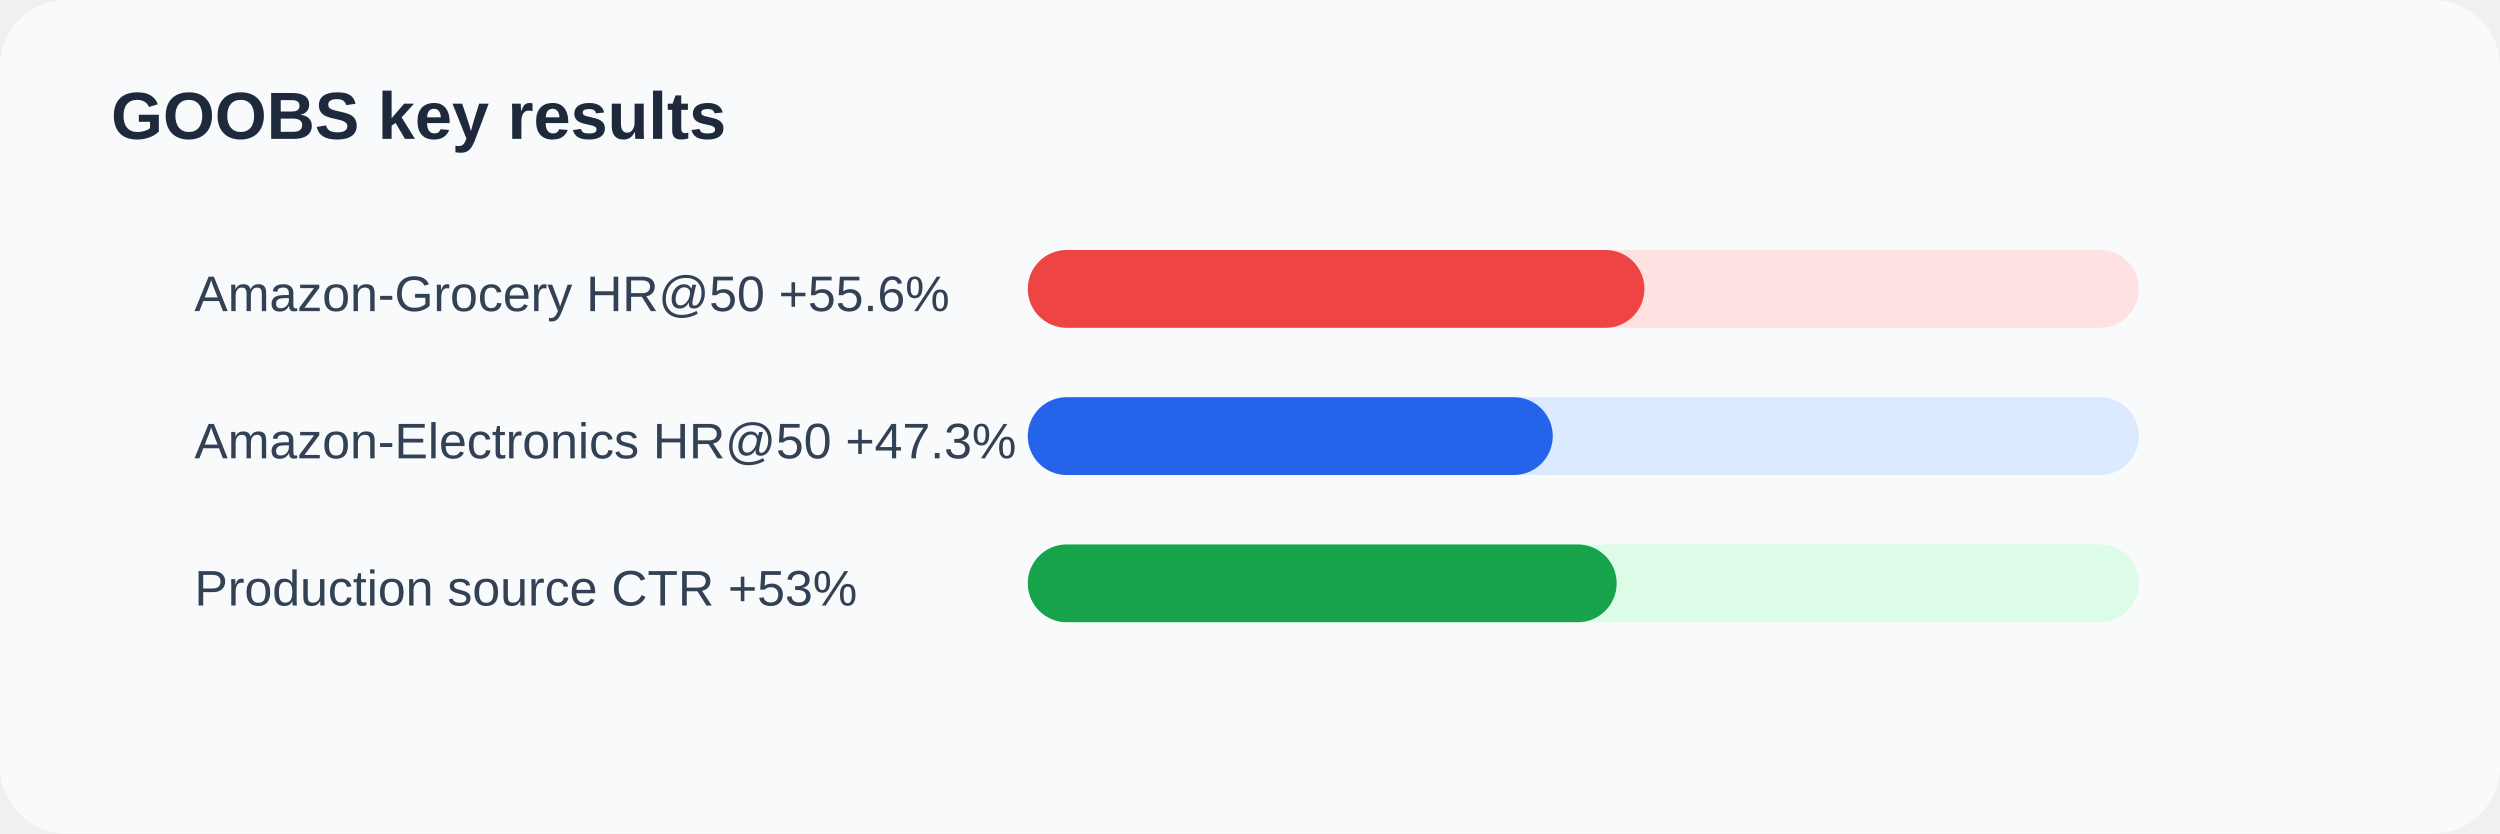
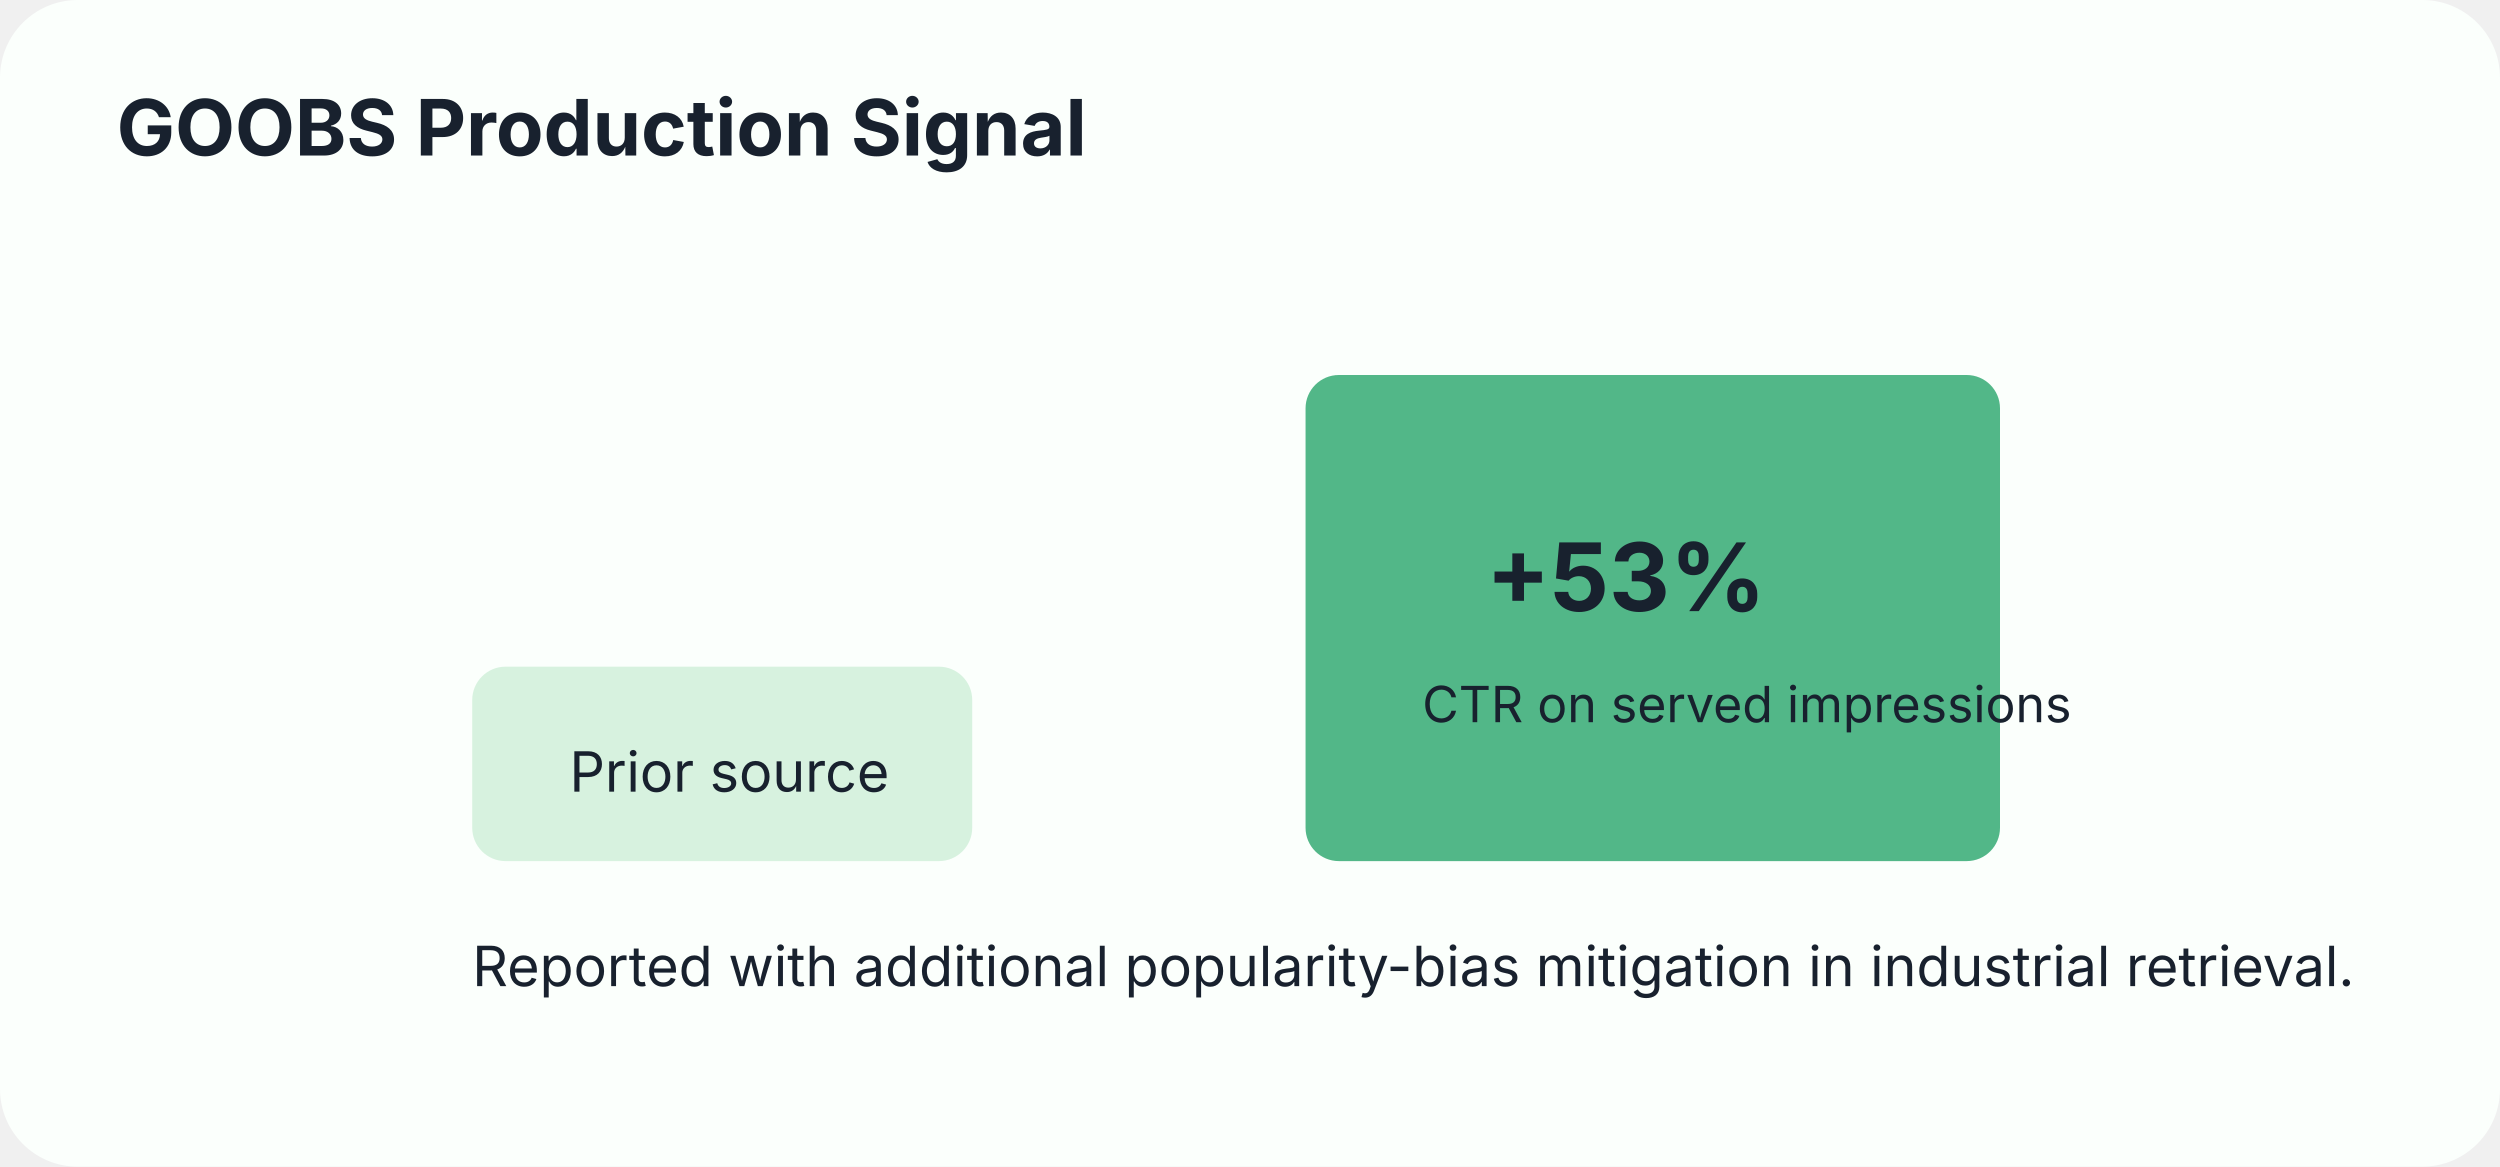
- <svg xmlns="http://www.w3.org/2000/svg" width="900" height="300">
-   <rect width="900" height="300" rx="24" fill="#f8fafc" />
-   <text x="40" y="50" font-family="Arial" font-size="24" font-weight="700" fill="#1e293b">GOOBS key results</text>
-   <g font-family="Arial" font-size="18" fill="#334155">
-     <text x="70" y="112">Amazon-Grocery HR@50 +55.6%</text>
-     <rect x="370" y="90" width="400" height="28" rx="14" fill="#fee2e2" />
-     <rect x="370" y="90" width="222" height="28" rx="14" fill="#ef4444" />
-     <text x="70" y="165">Amazon-Electronics HR@50 +47.3%</text>
-     <rect x="370" y="143" width="400" height="28" rx="14" fill="#dbeafe" />
-     <rect x="370" y="143" width="189" height="28" rx="14" fill="#2563eb" />
-     <text x="70" y="218">Production source CTR +53%</text>
-     <rect x="370" y="196" width="400" height="28" rx="14" fill="#dcfce7" />
-     <rect x="370" y="196" width="212" height="28" rx="14" fill="#16a34a" />
-   </g>
+ <svg xmlns="http://www.w3.org/2000/svg" width="900" height="420">
+   <style>text{font-family:Inter,Arial;fill:#18212e}.bar{rx:12}</style>
+   <rect width="900" height="420" rx="28" fill="#fbfffc" />
+   <text x="42" y="56" font-size="28" font-weight="700">GOOBS Production Signal</text>
+   <rect x="170" y="240" width="180" height="70" class="bar" fill="#d7f2df" />
+   <rect x="470" y="135" width="250" height="175" class="bar" fill="#52b788" />
+   <text x="205" y="285" font-size="20">Prior source</text>
+   <text x="535" y="220" font-size="34" fill="white" font-weight="700">+53%</text>
+   <text x="512" y="260" font-size="18" fill="white">CTR on served impressions</text>
+   <text x="170" y="355" font-size="20">Reported with additional popularity-bias mitigation in industrial retrieval.</text>
</svg>
